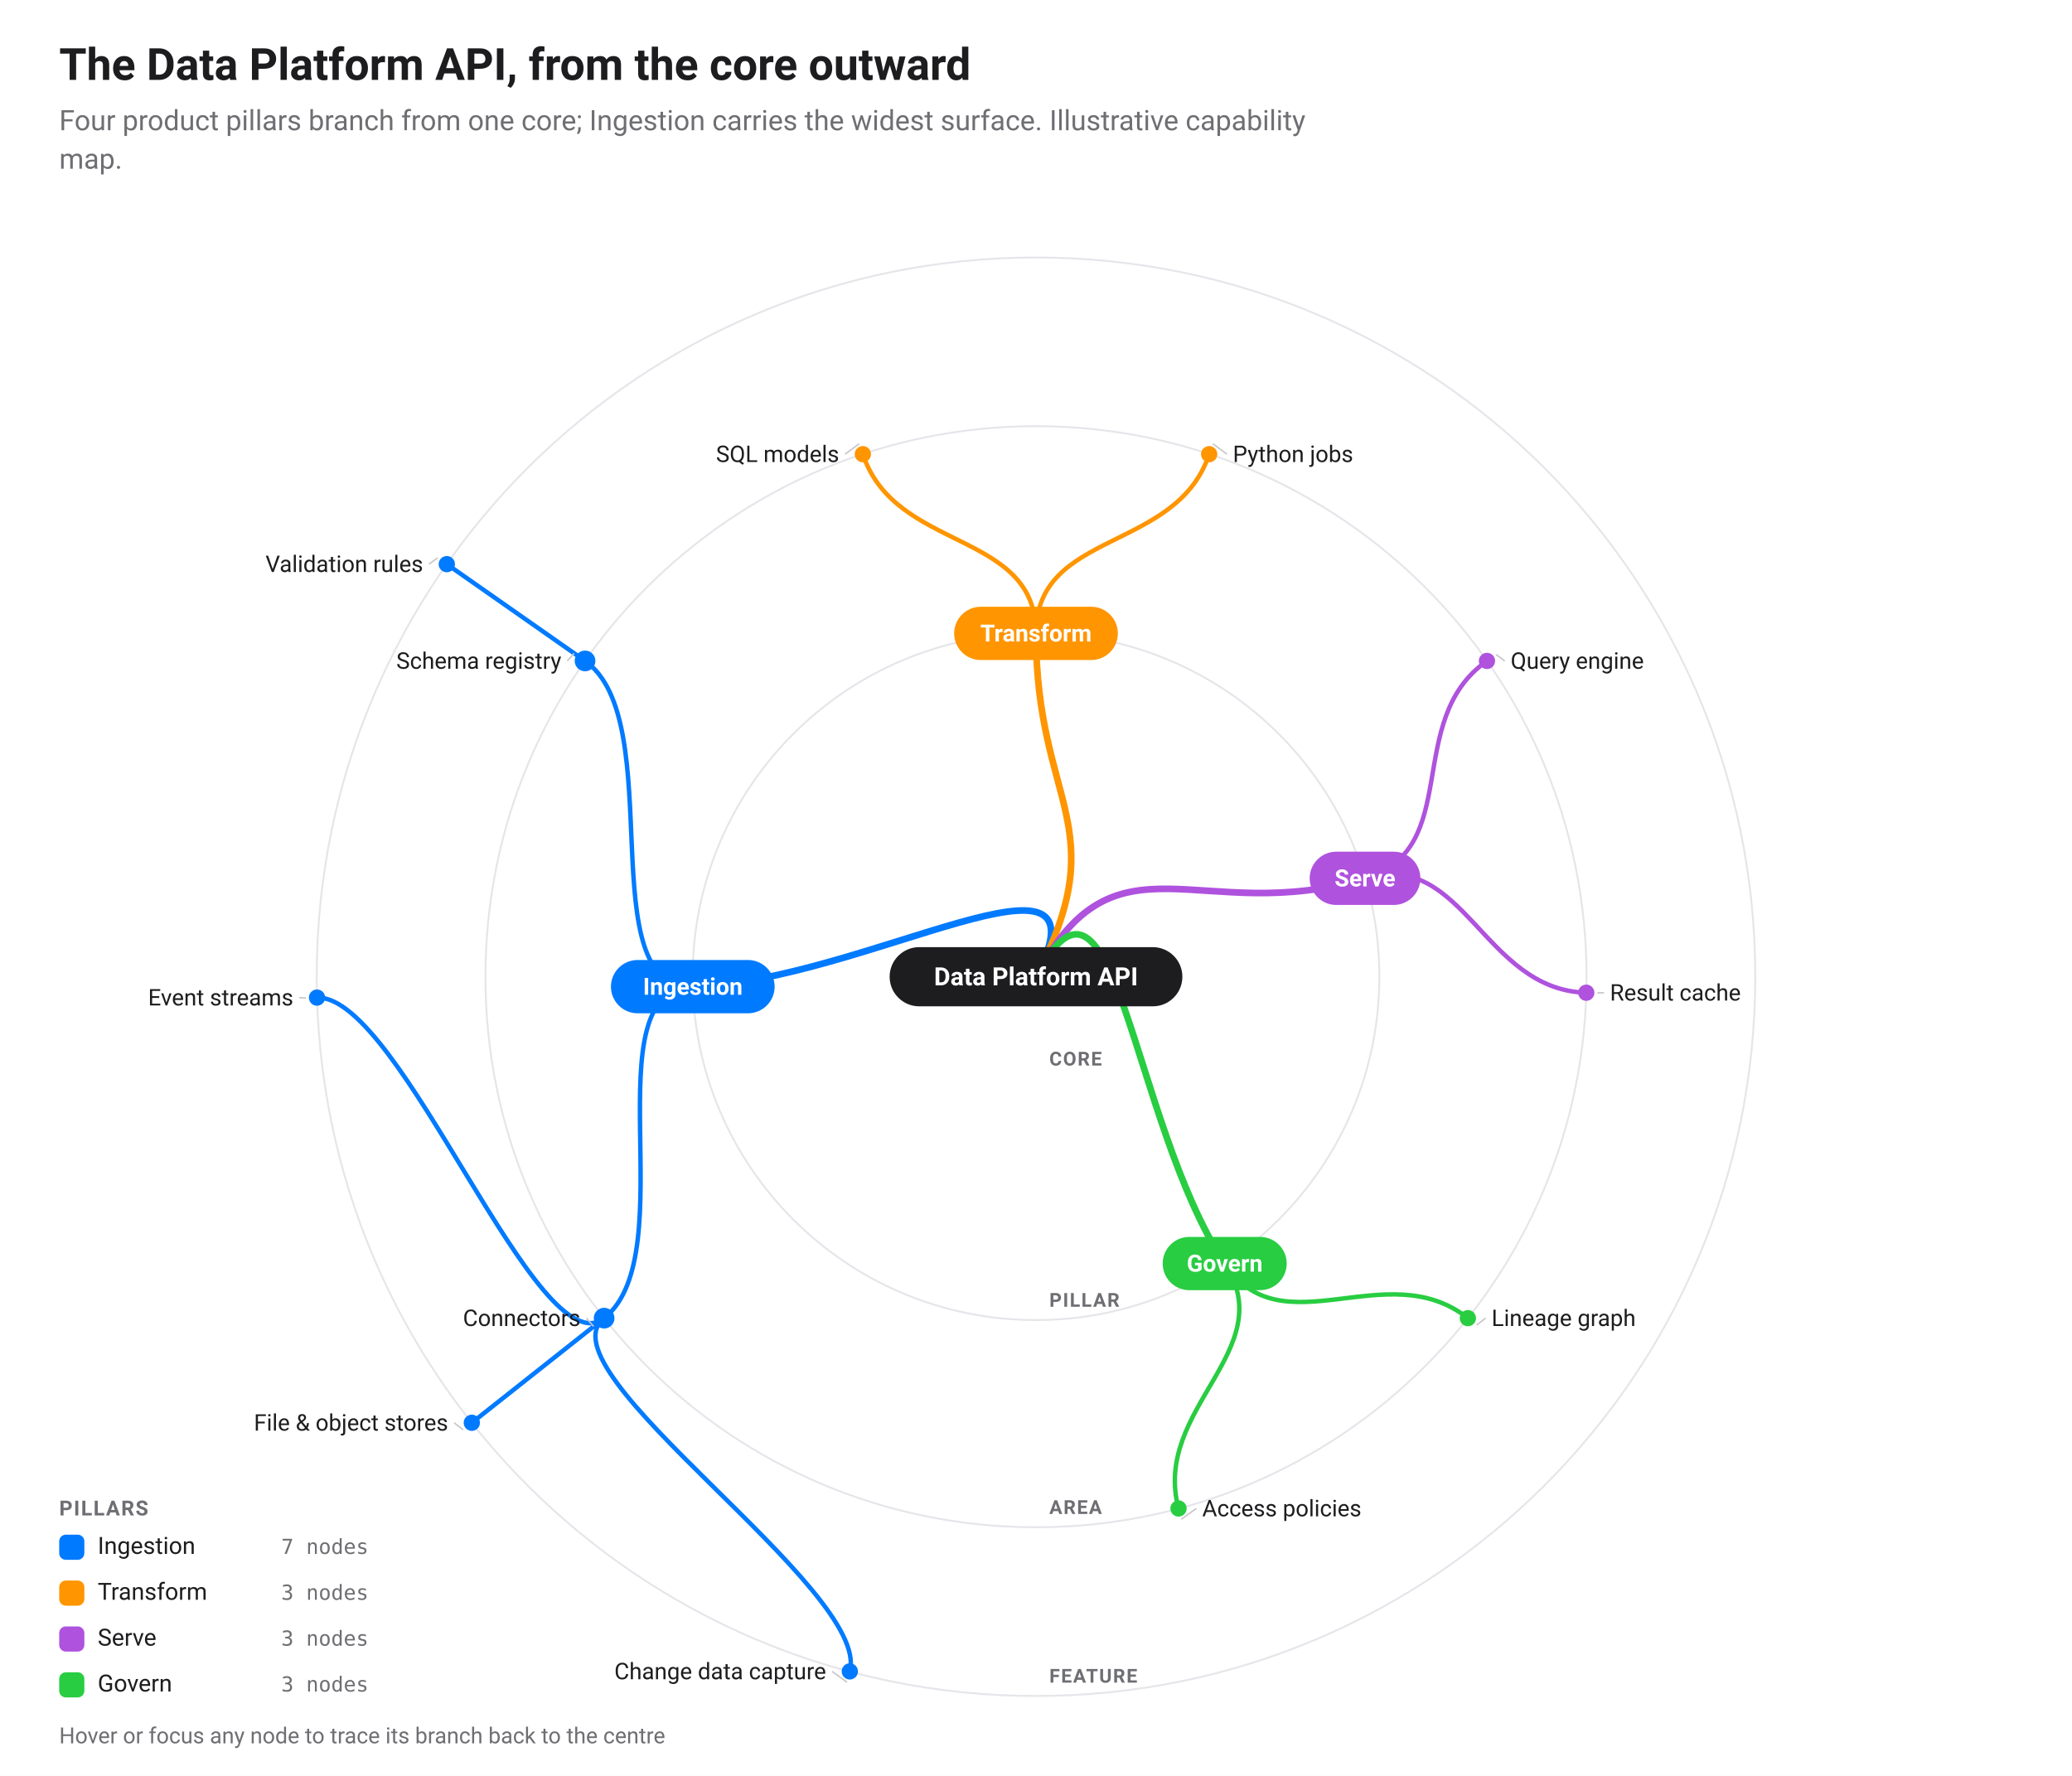
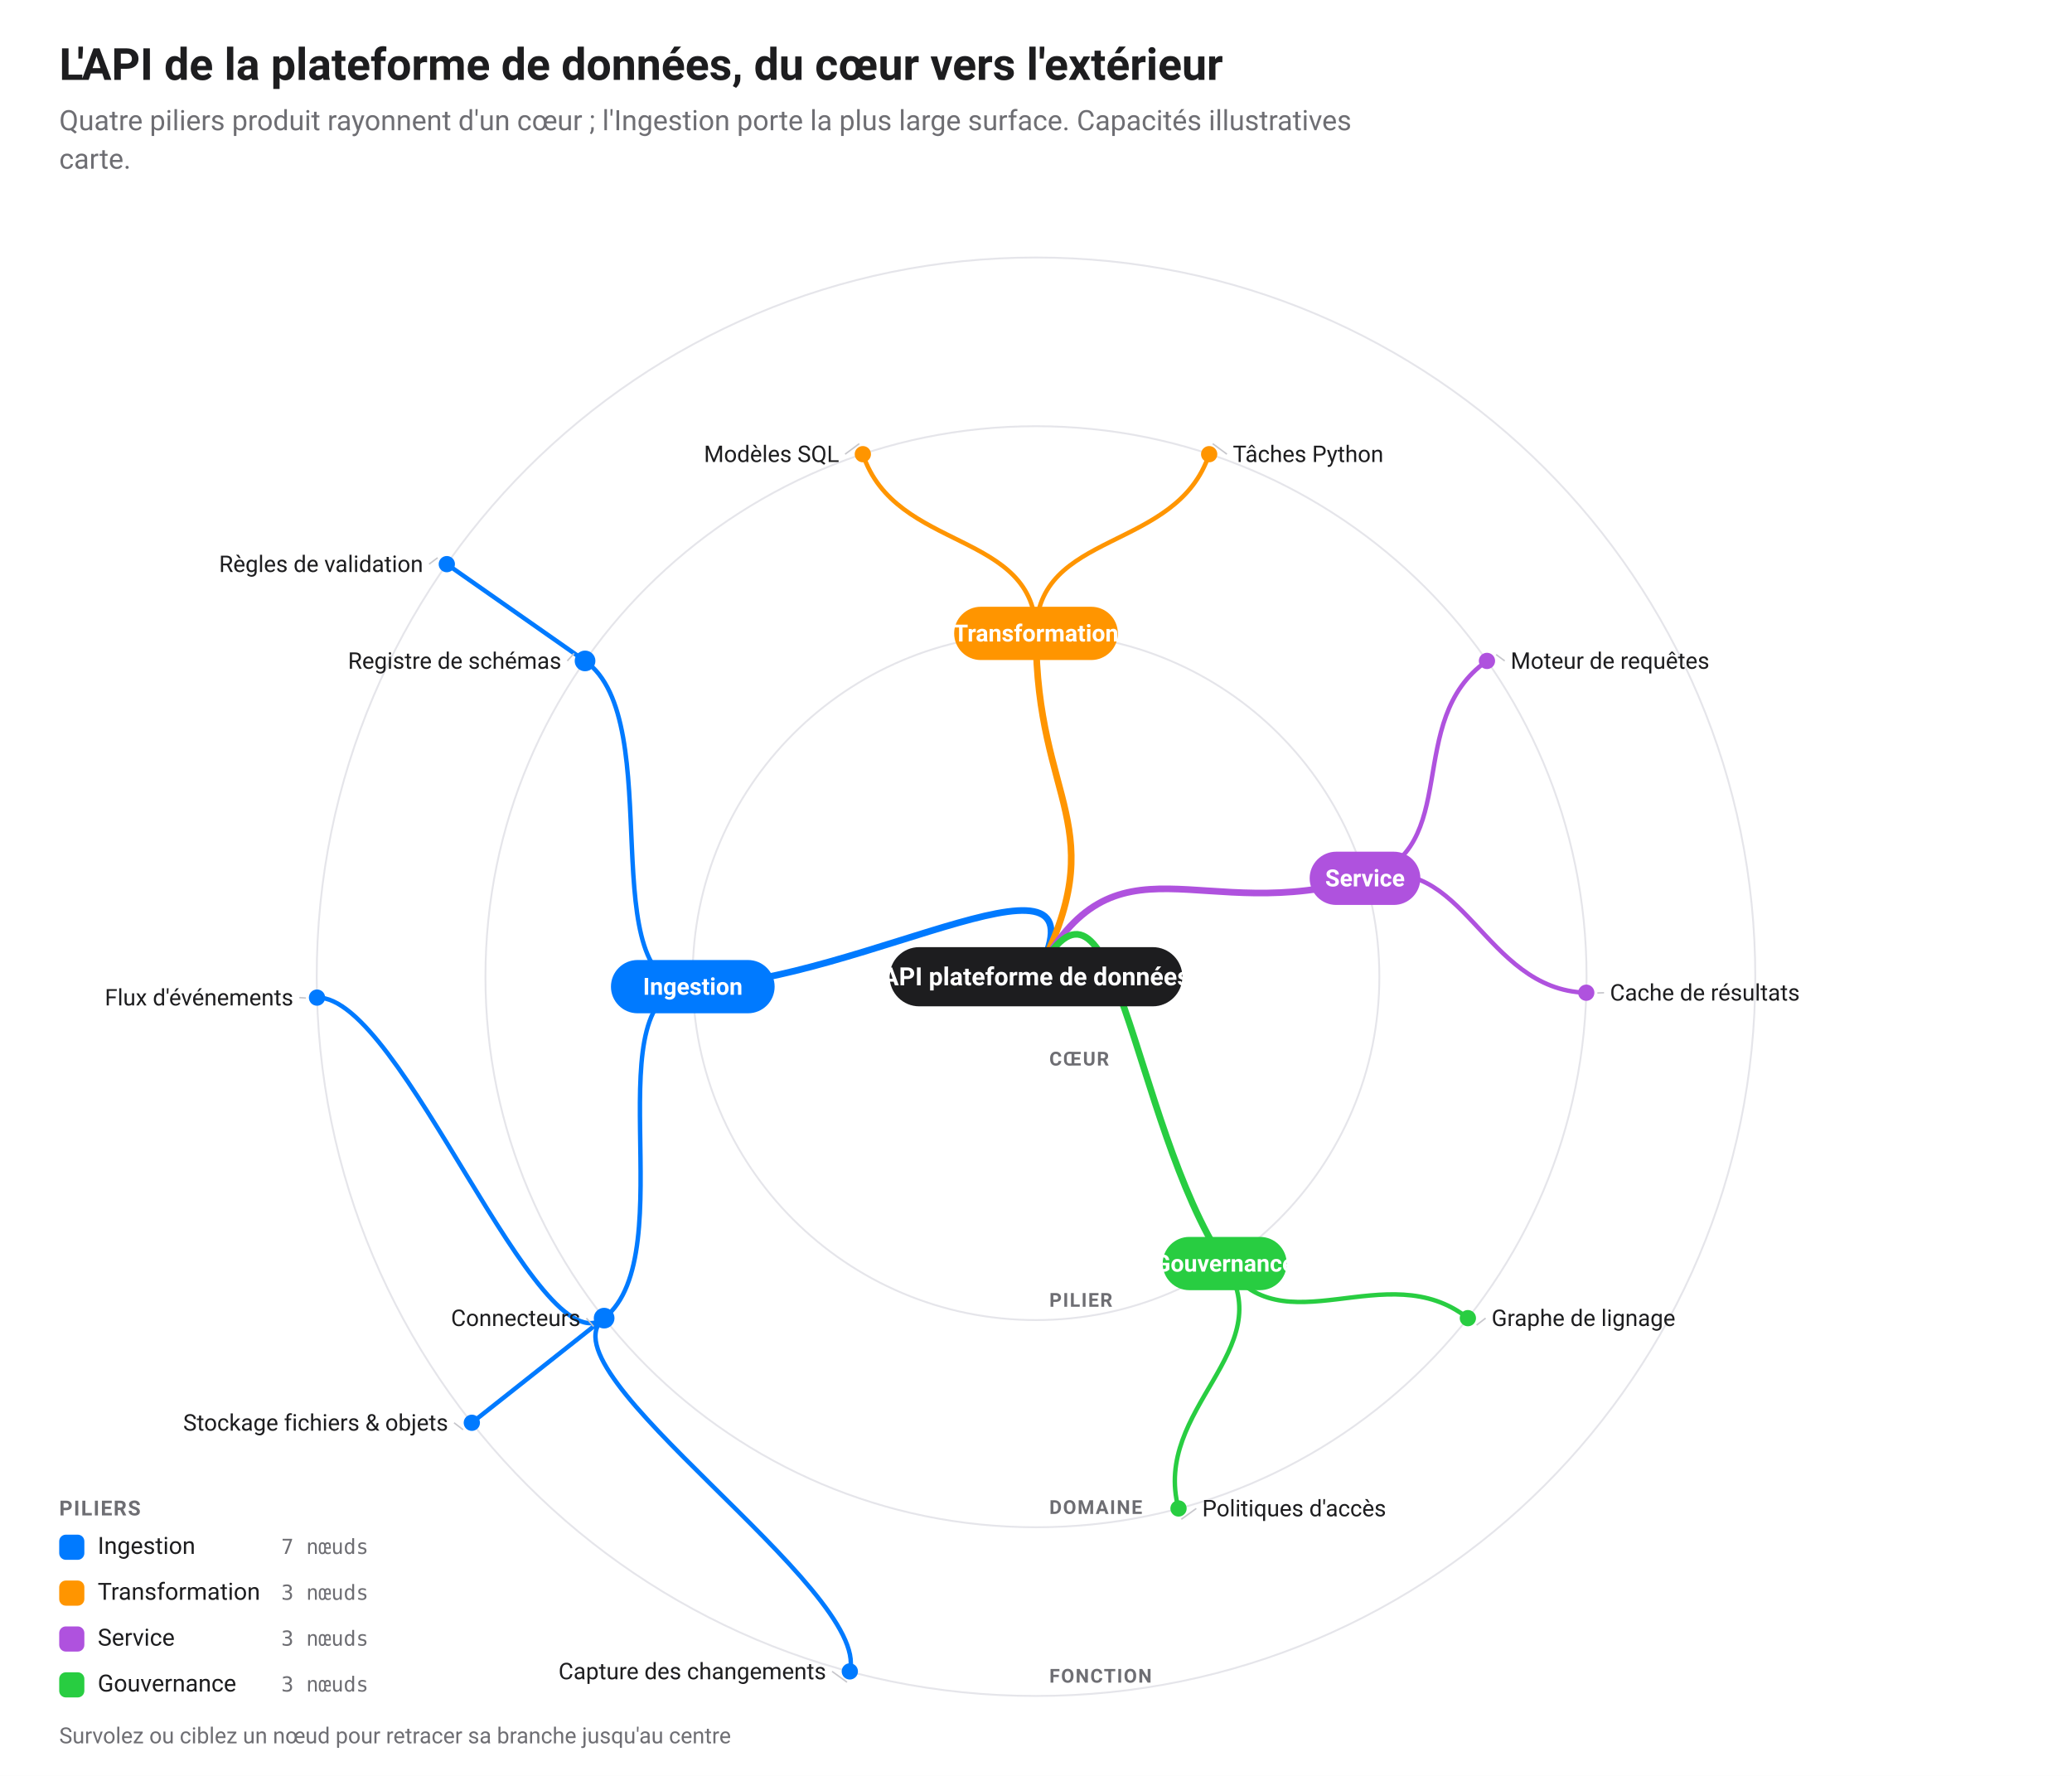
<svg xmlns="http://www.w3.org/2000/svg" width="1400" height="1200" viewBox="0 0 1400 1200" font-family="Roboto, system-ui, sans-serif" role="img" aria-labelledby="rt-title rt-desc">
  <style>#base .link,#base .node{transition:opacity .16s ease}#lineages .lin{opacity:0;transition:opacity .16s ease}#tree:hover #base .link{opacity:.15}#tree:hover #base .node{opacity:.28}.lin:hover,.lin:focus-within{opacity:1}.hit:focus{outline:none}</style>
  <rect width="1400" height="1200" fill="#FFFFFF" />
-   <text x="40" y="54" font-size="30" font-weight="700" fill="#1D1D1F">The Data Platform API, from the core outward</text>
-   <text x="40" y="88" font-size="19" fill="#6E6E73">Four product pillars branch from one core; Ingestion carries the widest surface. Illustrative capability</text>
-   <text x="40" y="114" font-size="19" fill="#6E6E73">map.</text>
+   <text x="40" y="54" font-size="30" font-weight="700" fill="#1D1D1F">L'API de la plateforme de données, du cœur vers l'extérieur</text>
+   <text x="40" y="88" font-size="19" fill="#6E6E73">Quatre piliers produit rayonnent d'un cœur ; l'Ingestion porte la plus large surface. Capacités illustratives</text>
+   <text x="40" y="114" font-size="19" fill="#6E6E73">carte.</text>
  <g id="rings">
    <circle cx="700.0" cy="660.0" r="232.0" fill="none" stroke="#E5E5EA" stroke-width="1.25" />
    <circle cx="700.0" cy="660.0" r="372.0" fill="none" stroke="#E5E5EA" stroke-width="1.25" />
    <circle cx="700.0" cy="660.0" r="486.0" fill="none" stroke="#E5E5EA" stroke-width="1.25" />
-     <text x="709.0" y="883.0" font-size="13" font-weight="600" letter-spacing="0.8" fill="#6E6E73">PILLAR</text>
-     <text x="709.0" y="1023.0" font-size="13" font-weight="600" letter-spacing="0.8" fill="#6E6E73">AREA</text>
-     <text x="709.0" y="1137.0" font-size="13" font-weight="600" letter-spacing="0.8" fill="#6E6E73">FEATURE</text>
-     <text x="709.0" y="720.0" font-size="13" font-weight="600" letter-spacing="0.8" fill="#6E6E73">CORE</text>
+     <text x="709.0" y="883.0" font-size="13" font-weight="600" letter-spacing="0.8" fill="#6E6E73">PILIER</text>
+     <text x="709.0" y="1023.0" font-size="13" font-weight="600" letter-spacing="0.8" fill="#6E6E73">DOMAINE</text>
+     <text x="709.0" y="1137.0" font-size="13" font-weight="600" letter-spacing="0.8" fill="#6E6E73">FONCTION</text>
+     <text x="709.0" y="720.0" font-size="13" font-weight="600" letter-spacing="0.8" fill="#6E6E73">CŒUR</text>
  </g>
  <g id="tree">
    <g id="base">
      <path class="link" d="M700.0,660.0 C753.6,557.1 584.0,663.4 468.1,666.7" fill="none" stroke="#007AFF" stroke-width="4.5" stroke-linecap="round" />
      <path class="link" d="M468.1,666.7 C398.1,668.8 463.1,847.3 408.2,890.7" fill="none" stroke="#007AFF" stroke-width="3.0" stroke-linecap="round" />
      <path class="link" d="M408.2,890.7 C363.5,926.1 589.0,1074.4 574.2,1129.4" fill="none" stroke="#007AFF" stroke-width="3.0" stroke-linecap="round" />
      <path class="link" d="M408.2,890.7 C363.5,926.1 363.5,926.1 318.8,961.4" fill="none" stroke="#007AFF" stroke-width="3.0" stroke-linecap="round" />
      <path class="link" d="M408.2,890.7 C363.5,926.1 271.2,672.5 214.2,674.1" fill="none" stroke="#007AFF" stroke-width="3.0" stroke-linecap="round" />
      <path class="link" d="M468.1,666.7 C398.1,668.8 452.6,486.8 395.3,446.6" fill="none" stroke="#007AFF" stroke-width="3.0" stroke-linecap="round" />
      <path class="link" d="M395.3,446.6 C348.6,413.9 348.6,413.9 301.9,381.2" fill="none" stroke="#007AFF" stroke-width="3.0" stroke-linecap="round" />
      <path class="link" d="M700.0,660.0 C753.6,557.1 700.0,544.0 700.0,428.0" fill="none" stroke="#FF9500" stroke-width="4.5" stroke-linecap="round" />
      <path class="link" d="M700.0,428.0 C700.0,358.0 605.0,373.3 583.0,306.9" fill="none" stroke="#FF9500" stroke-width="3.0" stroke-linecap="round" />
      <path class="link" d="M700.0,428.0 C700.0,358.0 795.0,373.3 817.0,306.9" fill="none" stroke="#FF9500" stroke-width="3.0" stroke-linecap="round" />
      <path class="link" d="M700.0,660.0 C753.6,557.1 811.1,626.7 922.3,593.5" fill="none" stroke="#AF52DE" stroke-width="4.5" stroke-linecap="round" />
      <path class="link" d="M922.3,593.5 C989.3,573.4 947.4,486.8 1004.7,446.6" fill="none" stroke="#AF52DE" stroke-width="3.0" stroke-linecap="round" />
      <path class="link" d="M922.3,593.5 C989.3,573.4 1001.9,668.8 1071.8,670.8" fill="none" stroke="#AF52DE" stroke-width="3.0" stroke-linecap="round" />
      <path class="link" d="M700.0,660.0 C753.6,557.1 763.7,756.9 827.5,853.8" fill="none" stroke="#28CD41" stroke-width="4.5" stroke-linecap="round" />
      <path class="link" d="M827.5,853.8 C866.0,912.3 936.9,847.3 991.8,890.7" fill="none" stroke="#28CD41" stroke-width="3.0" stroke-linecap="round" />
      <path class="link" d="M827.5,853.8 C866.0,912.3 778.2,951.7 796.3,1019.3" fill="none" stroke="#28CD41" stroke-width="3.0" stroke-linecap="round" />
      <g class="node">
        <rect class="hit" x="601.1" y="640.0" width="197.8" height="40.0" rx="20.0" fill="#1D1D1F" />
-         <text x="700.0" y="660.0" text-anchor="middle" dominant-baseline="central" font-size="17.0" font-weight="700" fill="#FFFFFF">Data Platform API</text>
+         <text x="700.0" y="660.0" text-anchor="middle" dominant-baseline="central" font-size="17.0" font-weight="700" fill="#FFFFFF">API plateforme de données</text>
      </g>
      <g class="node">
        <rect class="hit" x="412.8" y="648.7" width="110.6" height="36.0" rx="18.0" fill="#007AFF" />
        <text x="468.1" y="666.7" text-anchor="middle" dominant-baseline="central" font-size="16.0" font-weight="700" fill="#FFFFFF">Ingestion</text>
      </g>
      <g class="node">
        <line x1="401.1" y1="896.3" x2="396.2" y2="890.7" stroke="#C7C7CC" stroke-width="1" />
        <circle class="hit" cx="408.2" cy="890.7" r="7.0" fill="#007AFF" />
-         <text x="392.2" y="890.7" text-anchor="end" dominant-baseline="central" font-size="15.5" fill="#1D1D1F">Connectors</text>
+         <text x="392.2" y="890.7" text-anchor="end" dominant-baseline="central" font-size="15.5" fill="#1D1D1F">Connecteurs</text>
      </g>
      <g class="node">
        <line x1="572.3" y1="1136.7" x2="562.2" y2="1129.4" stroke="#C7C7CC" stroke-width="1" />
        <circle class="hit" cx="574.2" cy="1129.4" r="5.5" fill="#007AFF" />
-         <text x="558.2" y="1129.4" text-anchor="end" dominant-baseline="central" font-size="15.5" fill="#1D1D1F">Change data capture</text>
+         <text x="558.2" y="1129.4" text-anchor="end" dominant-baseline="central" font-size="15.5" fill="#1D1D1F">Capture des changements</text>
      </g>
      <g class="node">
        <line x1="312.9" y1="966.1" x2="306.8" y2="961.4" stroke="#C7C7CC" stroke-width="1" />
        <circle class="hit" cx="318.8" cy="961.4" r="5.5" fill="#007AFF" />
-         <text x="302.8" y="961.4" text-anchor="end" dominant-baseline="central" font-size="15.5" fill="#1D1D1F">File &amp; object stores</text>
+         <text x="302.8" y="961.4" text-anchor="end" dominant-baseline="central" font-size="15.5" fill="#1D1D1F">Stockage fichiers &amp; objets</text>
      </g>
      <g class="node">
        <line x1="206.7" y1="674.4" x2="202.2" y2="674.1" stroke="#C7C7CC" stroke-width="1" />
        <circle class="hit" cx="214.2" cy="674.1" r="5.5" fill="#007AFF" />
-         <text x="198.2" y="674.1" text-anchor="end" dominant-baseline="central" font-size="15.5" fill="#1D1D1F">Event streams</text>
+         <text x="198.2" y="674.1" text-anchor="end" dominant-baseline="central" font-size="15.5" fill="#1D1D1F">Flux d'événements</text>
      </g>
      <g class="node">
        <line x1="387.9" y1="441.5" x2="383.3" y2="446.6" stroke="#C7C7CC" stroke-width="1" />
        <circle class="hit" cx="395.3" cy="446.6" r="7.0" fill="#007AFF" />
-         <text x="379.3" y="446.6" text-anchor="end" dominant-baseline="central" font-size="15.5" fill="#1D1D1F">Schema registry</text>
+         <text x="379.3" y="446.6" text-anchor="end" dominant-baseline="central" font-size="15.5" fill="#1D1D1F">Registre de schémas</text>
      </g>
      <g class="node">
        <line x1="295.7" y1="376.9" x2="289.9" y2="381.2" stroke="#C7C7CC" stroke-width="1" />
        <circle class="hit" cx="301.9" cy="381.2" r="5.5" fill="#007AFF" />
-         <text x="285.9" y="381.2" text-anchor="end" dominant-baseline="central" font-size="15.5" fill="#1D1D1F">Validation rules</text>
+         <text x="285.9" y="381.2" text-anchor="end" dominant-baseline="central" font-size="15.5" fill="#1D1D1F">Règles de validation</text>
      </g>
      <g class="node">
        <rect class="hit" x="644.7" y="410.0" width="110.6" height="36.0" rx="18.0" fill="#FF9500" />
-         <text x="700.0" y="428.0" text-anchor="middle" dominant-baseline="central" font-size="16.0" font-weight="700" fill="#FFFFFF">Transform</text>
+         <text x="700.0" y="428.0" text-anchor="middle" dominant-baseline="central" font-size="16.0" font-weight="700" fill="#FFFFFF">Transformation</text>
      </g>
      <g class="node">
        <line x1="580.6" y1="299.8" x2="571.0" y2="306.9" stroke="#C7C7CC" stroke-width="1" />
        <circle class="hit" cx="583.0" cy="306.9" r="5.5" fill="#FF9500" />
-         <text x="567.0" y="306.9" text-anchor="end" dominant-baseline="central" font-size="15.5" fill="#1D1D1F">SQL models</text>
+         <text x="567.0" y="306.9" text-anchor="end" dominant-baseline="central" font-size="15.5" fill="#1D1D1F">Modèles SQL</text>
      </g>
      <g class="node">
        <line x1="819.4" y1="299.8" x2="829.0" y2="306.9" stroke="#C7C7CC" stroke-width="1" />
        <circle class="hit" cx="817.0" cy="306.9" r="5.5" fill="#FF9500" />
-         <text x="833.0" y="306.9" text-anchor="start" dominant-baseline="central" font-size="15.5" fill="#1D1D1F">Python jobs</text>
+         <text x="833.0" y="306.9" text-anchor="start" dominant-baseline="central" font-size="15.5" fill="#1D1D1F">Tâches Python</text>
      </g>
      <g class="node">
        <rect class="hit" x="884.9" y="575.5" width="74.8" height="36.0" rx="18.0" fill="#AF52DE" />
-         <text x="922.3" y="593.5" text-anchor="middle" dominant-baseline="central" font-size="16.0" font-weight="700" fill="#FFFFFF">Serve</text>
+         <text x="922.3" y="593.5" text-anchor="middle" dominant-baseline="central" font-size="16.0" font-weight="700" fill="#FFFFFF">Service</text>
      </g>
      <g class="node">
        <line x1="1010.9" y1="442.3" x2="1016.7" y2="446.6" stroke="#C7C7CC" stroke-width="1" />
        <circle class="hit" cx="1004.7" cy="446.6" r="5.5" fill="#AF52DE" />
-         <text x="1020.7" y="446.6" text-anchor="start" dominant-baseline="central" font-size="15.5" fill="#1D1D1F">Query engine</text>
+         <text x="1020.7" y="446.6" text-anchor="start" dominant-baseline="central" font-size="15.5" fill="#1D1D1F">Moteur de requêtes</text>
      </g>
      <g class="node">
        <line x1="1079.3" y1="671.0" x2="1083.8" y2="670.8" stroke="#C7C7CC" stroke-width="1" />
        <circle class="hit" cx="1071.8" cy="670.8" r="5.5" fill="#AF52DE" />
-         <text x="1087.8" y="670.8" text-anchor="start" dominant-baseline="central" font-size="15.5" fill="#1D1D1F">Result cache</text>
+         <text x="1087.8" y="670.8" text-anchor="start" dominant-baseline="central" font-size="15.5" fill="#1D1D1F">Cache de résultats</text>
      </g>
      <g class="node">
        <rect class="hit" x="785.6" y="835.8" width="83.8" height="36.0" rx="18.0" fill="#28CD41" />
-         <text x="827.5" y="853.8" text-anchor="middle" dominant-baseline="central" font-size="16.0" font-weight="700" fill="#FFFFFF">Govern</text>
+         <text x="827.5" y="853.8" text-anchor="middle" dominant-baseline="central" font-size="16.0" font-weight="700" fill="#FFFFFF">Gouvernance</text>
      </g>
      <g class="node">
        <line x1="997.7" y1="895.4" x2="1003.8" y2="890.7" stroke="#C7C7CC" stroke-width="1" />
        <circle class="hit" cx="991.8" cy="890.7" r="5.5" fill="#28CD41" />
-         <text x="1007.8" y="890.7" text-anchor="start" dominant-baseline="central" font-size="15.5" fill="#1D1D1F">Lineage graph</text>
+         <text x="1007.8" y="890.7" text-anchor="start" dominant-baseline="central" font-size="15.5" fill="#1D1D1F">Graphe de lignage</text>
      </g>
      <g class="node">
        <line x1="798.2" y1="1026.6" x2="808.3" y2="1019.3" stroke="#C7C7CC" stroke-width="1" />
        <circle class="hit" cx="796.3" cy="1019.3" r="5.5" fill="#28CD41" />
-         <text x="812.3" y="1019.3" text-anchor="start" dominant-baseline="central" font-size="15.5" fill="#1D1D1F">Access policies</text>
+         <text x="812.3" y="1019.3" text-anchor="start" dominant-baseline="central" font-size="15.5" fill="#1D1D1F">Politiques d'accès</text>
      </g>
    </g>
    <g id="lineages">
      <g class="lin" tabindex="0" role="img" aria-label="Data Platform API › Ingestion › Connectors › Change data capture">
        <path class="link" d="M700.0,660.0 C753.6,557.1 584.0,663.4 468.1,666.7" fill="none" stroke="#007AFF" stroke-width="4.5" stroke-linecap="round" />
        <path class="link" d="M468.1,666.7 C398.1,668.8 463.1,847.3 408.2,890.7" fill="none" stroke="#007AFF" stroke-width="3.0" stroke-linecap="round" />
        <path class="link" d="M408.2,890.7 C363.5,926.1 589.0,1074.4 574.2,1129.4" fill="none" stroke="#007AFF" stroke-width="3.0" stroke-linecap="round" />
        <g class="node">
          <rect class="hit" tabindex="0" x="601.1" y="640.0" width="197.8" height="40.0" rx="20.0" fill="#1D1D1F" />
-           <text x="700.0" y="660.0" text-anchor="middle" dominant-baseline="central" font-size="17.0" font-weight="700" fill="#FFFFFF">Data Platform API</text>
+           <text x="700.0" y="660.0" text-anchor="middle" dominant-baseline="central" font-size="17.0" font-weight="700" fill="#FFFFFF">API plateforme de données</text>
        </g>
        <g class="node">
          <rect class="hit" tabindex="0" x="412.8" y="648.7" width="110.6" height="36.0" rx="18.0" fill="#007AFF" />
          <text x="468.1" y="666.7" text-anchor="middle" dominant-baseline="central" font-size="16.0" font-weight="700" fill="#FFFFFF">Ingestion</text>
        </g>
        <g class="node">
          <line x1="401.1" y1="896.3" x2="396.2" y2="890.7" stroke="#C7C7CC" stroke-width="1" />
          <circle class="hit" tabindex="0" cx="408.2" cy="890.7" r="7.0" fill="#007AFF" />
-           <text x="392.2" y="890.7" text-anchor="end" dominant-baseline="central" font-size="15.5" fill="#1D1D1F">Connectors</text>
+           <text x="392.2" y="890.7" text-anchor="end" dominant-baseline="central" font-size="15.5" fill="#1D1D1F">Connecteurs</text>
        </g>
        <g class="node">
          <line x1="572.3" y1="1136.7" x2="562.2" y2="1129.4" stroke="#C7C7CC" stroke-width="1" />
          <circle class="hit" cx="574.2" cy="1129.4" r="5.5" fill="#007AFF" />
-           <text x="558.2" y="1129.4" text-anchor="end" dominant-baseline="central" font-size="15.5" fill="#1D1D1F">Change data capture</text>
+           <text x="558.2" y="1129.4" text-anchor="end" dominant-baseline="central" font-size="15.5" fill="#1D1D1F">Capture des changements</text>
        </g>
      </g>
      <g class="lin" tabindex="0" role="img" aria-label="Data Platform API › Ingestion › Connectors › File &amp; object stores">
        <path class="link" d="M700.0,660.0 C753.6,557.1 584.0,663.4 468.1,666.7" fill="none" stroke="#007AFF" stroke-width="4.5" stroke-linecap="round" />
        <path class="link" d="M468.1,666.7 C398.1,668.8 463.1,847.3 408.2,890.7" fill="none" stroke="#007AFF" stroke-width="3.0" stroke-linecap="round" />
        <path class="link" d="M408.2,890.7 C363.5,926.1 363.5,926.1 318.8,961.4" fill="none" stroke="#007AFF" stroke-width="3.0" stroke-linecap="round" />
        <g class="node">
          <rect class="hit" tabindex="0" x="601.1" y="640.0" width="197.8" height="40.0" rx="20.0" fill="#1D1D1F" />
-           <text x="700.0" y="660.0" text-anchor="middle" dominant-baseline="central" font-size="17.0" font-weight="700" fill="#FFFFFF">Data Platform API</text>
+           <text x="700.0" y="660.0" text-anchor="middle" dominant-baseline="central" font-size="17.0" font-weight="700" fill="#FFFFFF">API plateforme de données</text>
        </g>
        <g class="node">
          <rect class="hit" tabindex="0" x="412.8" y="648.7" width="110.6" height="36.0" rx="18.0" fill="#007AFF" />
          <text x="468.1" y="666.7" text-anchor="middle" dominant-baseline="central" font-size="16.0" font-weight="700" fill="#FFFFFF">Ingestion</text>
        </g>
        <g class="node">
          <line x1="401.1" y1="896.3" x2="396.2" y2="890.7" stroke="#C7C7CC" stroke-width="1" />
          <circle class="hit" tabindex="0" cx="408.2" cy="890.7" r="7.0" fill="#007AFF" />
-           <text x="392.2" y="890.7" text-anchor="end" dominant-baseline="central" font-size="15.5" fill="#1D1D1F">Connectors</text>
+           <text x="392.2" y="890.7" text-anchor="end" dominant-baseline="central" font-size="15.5" fill="#1D1D1F">Connecteurs</text>
        </g>
        <g class="node">
          <line x1="312.9" y1="966.1" x2="306.8" y2="961.4" stroke="#C7C7CC" stroke-width="1" />
          <circle class="hit" cx="318.8" cy="961.4" r="5.5" fill="#007AFF" />
-           <text x="302.8" y="961.4" text-anchor="end" dominant-baseline="central" font-size="15.5" fill="#1D1D1F">File &amp; object stores</text>
+           <text x="302.8" y="961.4" text-anchor="end" dominant-baseline="central" font-size="15.5" fill="#1D1D1F">Stockage fichiers &amp; objets</text>
        </g>
      </g>
      <g class="lin" tabindex="0" role="img" aria-label="Data Platform API › Ingestion › Connectors › Event streams">
        <path class="link" d="M700.0,660.0 C753.6,557.1 584.0,663.4 468.1,666.7" fill="none" stroke="#007AFF" stroke-width="4.5" stroke-linecap="round" />
        <path class="link" d="M468.1,666.7 C398.1,668.8 463.1,847.3 408.2,890.7" fill="none" stroke="#007AFF" stroke-width="3.0" stroke-linecap="round" />
        <path class="link" d="M408.2,890.7 C363.5,926.1 271.2,672.5 214.2,674.1" fill="none" stroke="#007AFF" stroke-width="3.0" stroke-linecap="round" />
        <g class="node">
          <rect class="hit" tabindex="0" x="601.1" y="640.0" width="197.8" height="40.0" rx="20.0" fill="#1D1D1F" />
-           <text x="700.0" y="660.0" text-anchor="middle" dominant-baseline="central" font-size="17.0" font-weight="700" fill="#FFFFFF">Data Platform API</text>
+           <text x="700.0" y="660.0" text-anchor="middle" dominant-baseline="central" font-size="17.0" font-weight="700" fill="#FFFFFF">API plateforme de données</text>
        </g>
        <g class="node">
          <rect class="hit" tabindex="0" x="412.8" y="648.7" width="110.6" height="36.0" rx="18.0" fill="#007AFF" />
          <text x="468.1" y="666.7" text-anchor="middle" dominant-baseline="central" font-size="16.0" font-weight="700" fill="#FFFFFF">Ingestion</text>
        </g>
        <g class="node">
          <line x1="401.1" y1="896.3" x2="396.2" y2="890.7" stroke="#C7C7CC" stroke-width="1" />
          <circle class="hit" tabindex="0" cx="408.2" cy="890.7" r="7.0" fill="#007AFF" />
-           <text x="392.2" y="890.7" text-anchor="end" dominant-baseline="central" font-size="15.5" fill="#1D1D1F">Connectors</text>
+           <text x="392.2" y="890.7" text-anchor="end" dominant-baseline="central" font-size="15.5" fill="#1D1D1F">Connecteurs</text>
        </g>
        <g class="node">
          <line x1="206.7" y1="674.4" x2="202.2" y2="674.1" stroke="#C7C7CC" stroke-width="1" />
          <circle class="hit" cx="214.2" cy="674.1" r="5.5" fill="#007AFF" />
-           <text x="198.2" y="674.1" text-anchor="end" dominant-baseline="central" font-size="15.5" fill="#1D1D1F">Event streams</text>
+           <text x="198.2" y="674.1" text-anchor="end" dominant-baseline="central" font-size="15.5" fill="#1D1D1F">Flux d'événements</text>
        </g>
      </g>
      <g class="lin" tabindex="0" role="img" aria-label="Data Platform API › Ingestion › Schema registry › Validation rules">
        <path class="link" d="M700.0,660.0 C753.6,557.1 584.0,663.4 468.1,666.7" fill="none" stroke="#007AFF" stroke-width="4.5" stroke-linecap="round" />
        <path class="link" d="M468.1,666.7 C398.1,668.8 452.6,486.8 395.3,446.6" fill="none" stroke="#007AFF" stroke-width="3.0" stroke-linecap="round" />
        <path class="link" d="M395.3,446.6 C348.6,413.9 348.6,413.9 301.9,381.2" fill="none" stroke="#007AFF" stroke-width="3.0" stroke-linecap="round" />
        <g class="node">
          <rect class="hit" tabindex="0" x="601.1" y="640.0" width="197.8" height="40.0" rx="20.0" fill="#1D1D1F" />
-           <text x="700.0" y="660.0" text-anchor="middle" dominant-baseline="central" font-size="17.0" font-weight="700" fill="#FFFFFF">Data Platform API</text>
+           <text x="700.0" y="660.0" text-anchor="middle" dominant-baseline="central" font-size="17.0" font-weight="700" fill="#FFFFFF">API plateforme de données</text>
        </g>
        <g class="node">
          <rect class="hit" tabindex="0" x="412.8" y="648.7" width="110.6" height="36.0" rx="18.0" fill="#007AFF" />
          <text x="468.1" y="666.7" text-anchor="middle" dominant-baseline="central" font-size="16.0" font-weight="700" fill="#FFFFFF">Ingestion</text>
        </g>
        <g class="node">
          <line x1="387.9" y1="441.5" x2="383.3" y2="446.6" stroke="#C7C7CC" stroke-width="1" />
          <circle class="hit" tabindex="0" cx="395.3" cy="446.6" r="7.0" fill="#007AFF" />
-           <text x="379.3" y="446.6" text-anchor="end" dominant-baseline="central" font-size="15.5" fill="#1D1D1F">Schema registry</text>
+           <text x="379.3" y="446.6" text-anchor="end" dominant-baseline="central" font-size="15.5" fill="#1D1D1F">Registre de schémas</text>
        </g>
        <g class="node">
          <line x1="295.7" y1="376.9" x2="289.9" y2="381.2" stroke="#C7C7CC" stroke-width="1" />
          <circle class="hit" cx="301.9" cy="381.2" r="5.5" fill="#007AFF" />
-           <text x="285.9" y="381.2" text-anchor="end" dominant-baseline="central" font-size="15.5" fill="#1D1D1F">Validation rules</text>
+           <text x="285.9" y="381.2" text-anchor="end" dominant-baseline="central" font-size="15.5" fill="#1D1D1F">Règles de validation</text>
        </g>
      </g>
      <g class="lin" tabindex="0" role="img" aria-label="Data Platform API › Transform › SQL models">
        <path class="link" d="M700.0,660.0 C753.6,557.1 700.0,544.0 700.0,428.0" fill="none" stroke="#FF9500" stroke-width="4.5" stroke-linecap="round" />
        <path class="link" d="M700.0,428.0 C700.0,358.0 605.0,373.3 583.0,306.9" fill="none" stroke="#FF9500" stroke-width="3.0" stroke-linecap="round" />
        <g class="node">
          <rect class="hit" tabindex="0" x="601.1" y="640.0" width="197.8" height="40.0" rx="20.0" fill="#1D1D1F" />
-           <text x="700.0" y="660.0" text-anchor="middle" dominant-baseline="central" font-size="17.0" font-weight="700" fill="#FFFFFF">Data Platform API</text>
+           <text x="700.0" y="660.0" text-anchor="middle" dominant-baseline="central" font-size="17.0" font-weight="700" fill="#FFFFFF">API plateforme de données</text>
        </g>
        <g class="node">
          <rect class="hit" tabindex="0" x="644.7" y="410.0" width="110.6" height="36.0" rx="18.0" fill="#FF9500" />
-           <text x="700.0" y="428.0" text-anchor="middle" dominant-baseline="central" font-size="16.0" font-weight="700" fill="#FFFFFF">Transform</text>
+           <text x="700.0" y="428.0" text-anchor="middle" dominant-baseline="central" font-size="16.0" font-weight="700" fill="#FFFFFF">Transformation</text>
        </g>
        <g class="node">
          <line x1="580.6" y1="299.8" x2="571.0" y2="306.9" stroke="#C7C7CC" stroke-width="1" />
          <circle class="hit" cx="583.0" cy="306.9" r="5.5" fill="#FF9500" />
-           <text x="567.0" y="306.9" text-anchor="end" dominant-baseline="central" font-size="15.5" fill="#1D1D1F">SQL models</text>
+           <text x="567.0" y="306.9" text-anchor="end" dominant-baseline="central" font-size="15.5" fill="#1D1D1F">Modèles SQL</text>
        </g>
      </g>
      <g class="lin" tabindex="0" role="img" aria-label="Data Platform API › Transform › Python jobs">
        <path class="link" d="M700.0,660.0 C753.6,557.1 700.0,544.0 700.0,428.0" fill="none" stroke="#FF9500" stroke-width="4.5" stroke-linecap="round" />
        <path class="link" d="M700.0,428.0 C700.0,358.0 795.0,373.3 817.0,306.9" fill="none" stroke="#FF9500" stroke-width="3.0" stroke-linecap="round" />
        <g class="node">
          <rect class="hit" tabindex="0" x="601.1" y="640.0" width="197.8" height="40.0" rx="20.0" fill="#1D1D1F" />
-           <text x="700.0" y="660.0" text-anchor="middle" dominant-baseline="central" font-size="17.0" font-weight="700" fill="#FFFFFF">Data Platform API</text>
+           <text x="700.0" y="660.0" text-anchor="middle" dominant-baseline="central" font-size="17.0" font-weight="700" fill="#FFFFFF">API plateforme de données</text>
        </g>
        <g class="node">
          <rect class="hit" tabindex="0" x="644.7" y="410.0" width="110.6" height="36.0" rx="18.0" fill="#FF9500" />
-           <text x="700.0" y="428.0" text-anchor="middle" dominant-baseline="central" font-size="16.0" font-weight="700" fill="#FFFFFF">Transform</text>
+           <text x="700.0" y="428.0" text-anchor="middle" dominant-baseline="central" font-size="16.0" font-weight="700" fill="#FFFFFF">Transformation</text>
        </g>
        <g class="node">
          <line x1="819.4" y1="299.8" x2="829.0" y2="306.9" stroke="#C7C7CC" stroke-width="1" />
          <circle class="hit" cx="817.0" cy="306.9" r="5.5" fill="#FF9500" />
-           <text x="833.0" y="306.9" text-anchor="start" dominant-baseline="central" font-size="15.5" fill="#1D1D1F">Python jobs</text>
+           <text x="833.0" y="306.9" text-anchor="start" dominant-baseline="central" font-size="15.5" fill="#1D1D1F">Tâches Python</text>
        </g>
      </g>
      <g class="lin" tabindex="0" role="img" aria-label="Data Platform API › Serve › Query engine">
        <path class="link" d="M700.0,660.0 C753.6,557.1 811.1,626.7 922.3,593.5" fill="none" stroke="#AF52DE" stroke-width="4.5" stroke-linecap="round" />
        <path class="link" d="M922.3,593.5 C989.3,573.4 947.4,486.8 1004.7,446.6" fill="none" stroke="#AF52DE" stroke-width="3.0" stroke-linecap="round" />
        <g class="node">
          <rect class="hit" tabindex="0" x="601.1" y="640.0" width="197.8" height="40.0" rx="20.0" fill="#1D1D1F" />
-           <text x="700.0" y="660.0" text-anchor="middle" dominant-baseline="central" font-size="17.0" font-weight="700" fill="#FFFFFF">Data Platform API</text>
+           <text x="700.0" y="660.0" text-anchor="middle" dominant-baseline="central" font-size="17.0" font-weight="700" fill="#FFFFFF">API plateforme de données</text>
        </g>
        <g class="node">
          <rect class="hit" tabindex="0" x="884.9" y="575.5" width="74.8" height="36.0" rx="18.0" fill="#AF52DE" />
-           <text x="922.3" y="593.5" text-anchor="middle" dominant-baseline="central" font-size="16.0" font-weight="700" fill="#FFFFFF">Serve</text>
+           <text x="922.3" y="593.5" text-anchor="middle" dominant-baseline="central" font-size="16.0" font-weight="700" fill="#FFFFFF">Service</text>
        </g>
        <g class="node">
          <line x1="1010.9" y1="442.3" x2="1016.7" y2="446.6" stroke="#C7C7CC" stroke-width="1" />
          <circle class="hit" cx="1004.7" cy="446.6" r="5.5" fill="#AF52DE" />
-           <text x="1020.7" y="446.6" text-anchor="start" dominant-baseline="central" font-size="15.5" fill="#1D1D1F">Query engine</text>
+           <text x="1020.7" y="446.6" text-anchor="start" dominant-baseline="central" font-size="15.5" fill="#1D1D1F">Moteur de requêtes</text>
        </g>
      </g>
      <g class="lin" tabindex="0" role="img" aria-label="Data Platform API › Serve › Result cache">
        <path class="link" d="M700.0,660.0 C753.6,557.1 811.1,626.7 922.3,593.5" fill="none" stroke="#AF52DE" stroke-width="4.5" stroke-linecap="round" />
        <path class="link" d="M922.3,593.5 C989.3,573.4 1001.9,668.8 1071.8,670.8" fill="none" stroke="#AF52DE" stroke-width="3.0" stroke-linecap="round" />
        <g class="node">
          <rect class="hit" tabindex="0" x="601.1" y="640.0" width="197.8" height="40.0" rx="20.0" fill="#1D1D1F" />
-           <text x="700.0" y="660.0" text-anchor="middle" dominant-baseline="central" font-size="17.0" font-weight="700" fill="#FFFFFF">Data Platform API</text>
+           <text x="700.0" y="660.0" text-anchor="middle" dominant-baseline="central" font-size="17.0" font-weight="700" fill="#FFFFFF">API plateforme de données</text>
        </g>
        <g class="node">
          <rect class="hit" tabindex="0" x="884.9" y="575.5" width="74.8" height="36.0" rx="18.0" fill="#AF52DE" />
-           <text x="922.3" y="593.5" text-anchor="middle" dominant-baseline="central" font-size="16.0" font-weight="700" fill="#FFFFFF">Serve</text>
+           <text x="922.3" y="593.5" text-anchor="middle" dominant-baseline="central" font-size="16.0" font-weight="700" fill="#FFFFFF">Service</text>
        </g>
        <g class="node">
          <line x1="1079.3" y1="671.0" x2="1083.8" y2="670.8" stroke="#C7C7CC" stroke-width="1" />
          <circle class="hit" cx="1071.8" cy="670.8" r="5.5" fill="#AF52DE" />
-           <text x="1087.8" y="670.8" text-anchor="start" dominant-baseline="central" font-size="15.5" fill="#1D1D1F">Result cache</text>
+           <text x="1087.8" y="670.8" text-anchor="start" dominant-baseline="central" font-size="15.5" fill="#1D1D1F">Cache de résultats</text>
        </g>
      </g>
      <g class="lin" tabindex="0" role="img" aria-label="Data Platform API › Govern › Lineage graph">
        <path class="link" d="M700.0,660.0 C753.6,557.1 763.7,756.9 827.5,853.8" fill="none" stroke="#28CD41" stroke-width="4.5" stroke-linecap="round" />
        <path class="link" d="M827.5,853.8 C866.0,912.3 936.9,847.3 991.8,890.7" fill="none" stroke="#28CD41" stroke-width="3.0" stroke-linecap="round" />
        <g class="node">
          <rect class="hit" tabindex="0" x="601.1" y="640.0" width="197.8" height="40.0" rx="20.0" fill="#1D1D1F" />
-           <text x="700.0" y="660.0" text-anchor="middle" dominant-baseline="central" font-size="17.0" font-weight="700" fill="#FFFFFF">Data Platform API</text>
+           <text x="700.0" y="660.0" text-anchor="middle" dominant-baseline="central" font-size="17.0" font-weight="700" fill="#FFFFFF">API plateforme de données</text>
        </g>
        <g class="node">
          <rect class="hit" tabindex="0" x="785.6" y="835.8" width="83.8" height="36.0" rx="18.0" fill="#28CD41" />
-           <text x="827.5" y="853.8" text-anchor="middle" dominant-baseline="central" font-size="16.0" font-weight="700" fill="#FFFFFF">Govern</text>
+           <text x="827.5" y="853.8" text-anchor="middle" dominant-baseline="central" font-size="16.0" font-weight="700" fill="#FFFFFF">Gouvernance</text>
        </g>
        <g class="node">
          <line x1="997.7" y1="895.4" x2="1003.8" y2="890.7" stroke="#C7C7CC" stroke-width="1" />
          <circle class="hit" cx="991.8" cy="890.7" r="5.5" fill="#28CD41" />
-           <text x="1007.8" y="890.7" text-anchor="start" dominant-baseline="central" font-size="15.5" fill="#1D1D1F">Lineage graph</text>
+           <text x="1007.8" y="890.7" text-anchor="start" dominant-baseline="central" font-size="15.5" fill="#1D1D1F">Graphe de lignage</text>
        </g>
      </g>
      <g class="lin" tabindex="0" role="img" aria-label="Data Platform API › Govern › Access policies">
        <path class="link" d="M700.0,660.0 C753.6,557.1 763.7,756.9 827.5,853.8" fill="none" stroke="#28CD41" stroke-width="4.5" stroke-linecap="round" />
        <path class="link" d="M827.5,853.8 C866.0,912.3 778.2,951.7 796.3,1019.3" fill="none" stroke="#28CD41" stroke-width="3.0" stroke-linecap="round" />
        <g class="node">
          <rect class="hit" tabindex="0" x="601.1" y="640.0" width="197.8" height="40.0" rx="20.0" fill="#1D1D1F" />
-           <text x="700.0" y="660.0" text-anchor="middle" dominant-baseline="central" font-size="17.0" font-weight="700" fill="#FFFFFF">Data Platform API</text>
+           <text x="700.0" y="660.0" text-anchor="middle" dominant-baseline="central" font-size="17.0" font-weight="700" fill="#FFFFFF">API plateforme de données</text>
        </g>
        <g class="node">
          <rect class="hit" tabindex="0" x="785.6" y="835.8" width="83.8" height="36.0" rx="18.0" fill="#28CD41" />
-           <text x="827.5" y="853.8" text-anchor="middle" dominant-baseline="central" font-size="16.0" font-weight="700" fill="#FFFFFF">Govern</text>
+           <text x="827.5" y="853.8" text-anchor="middle" dominant-baseline="central" font-size="16.0" font-weight="700" fill="#FFFFFF">Gouvernance</text>
        </g>
        <g class="node">
          <line x1="798.2" y1="1026.6" x2="808.3" y2="1019.3" stroke="#C7C7CC" stroke-width="1" />
          <circle class="hit" cx="796.3" cy="1019.3" r="5.5" fill="#28CD41" />
-           <text x="812.3" y="1019.3" text-anchor="start" dominant-baseline="central" font-size="15.5" fill="#1D1D1F">Access policies</text>
+           <text x="812.3" y="1019.3" text-anchor="start" dominant-baseline="central" font-size="15.5" fill="#1D1D1F">Politiques d'accès</text>
        </g>
      </g>
    </g>
  </g>
  <g id="legend">
-     <text x="40.0" y="1024.0" font-size="14" font-weight="700" letter-spacing="0.8" fill="#6E6E73">PILLARS</text>
+     <text x="40.0" y="1024.0" font-size="14" font-weight="700" letter-spacing="0.8" fill="#6E6E73">PILIERS</text>
    <rect x="40.0" y="1037.0" width="17" height="17" rx="4.5" fill="#007AFF" />
    <text x="66.0" y="1050.0" font-size="16" fill="#1D1D1F">Ingestion</text>
-     <text x="190.0" y="1050.0" font-family="Roboto Mono, ui-monospace, monospace" font-size="14" fill="#6E6E73">7 nodes</text>
+     <text x="190.0" y="1050.0" font-family="Roboto Mono, ui-monospace, monospace" font-size="14" fill="#6E6E73">7 nœuds</text>
    <rect x="40.0" y="1068.0" width="17" height="17" rx="4.5" fill="#FF9500" />
-     <text x="66.0" y="1081.0" font-size="16" fill="#1D1D1F">Transform</text>
-     <text x="190.0" y="1081.0" font-family="Roboto Mono, ui-monospace, monospace" font-size="14" fill="#6E6E73">3 nodes</text>
+     <text x="66.0" y="1081.0" font-size="16" fill="#1D1D1F">Transformation</text>
+     <text x="190.0" y="1081.0" font-family="Roboto Mono, ui-monospace, monospace" font-size="14" fill="#6E6E73">3 nœuds</text>
    <rect x="40.0" y="1099.0" width="17" height="17" rx="4.5" fill="#AF52DE" />
-     <text x="66.0" y="1112.0" font-size="16" fill="#1D1D1F">Serve</text>
-     <text x="190.0" y="1112.0" font-family="Roboto Mono, ui-monospace, monospace" font-size="14" fill="#6E6E73">3 nodes</text>
+     <text x="66.0" y="1112.0" font-size="16" fill="#1D1D1F">Service</text>
+     <text x="190.0" y="1112.0" font-family="Roboto Mono, ui-monospace, monospace" font-size="14" fill="#6E6E73">3 nœuds</text>
    <rect x="40.0" y="1130.0" width="17" height="17" rx="4.5" fill="#28CD41" />
-     <text x="66.0" y="1143.0" font-size="16" fill="#1D1D1F">Govern</text>
-     <text x="190.0" y="1143.0" font-family="Roboto Mono, ui-monospace, monospace" font-size="14" fill="#6E6E73">3 nodes</text>
+     <text x="66.0" y="1143.0" font-size="16" fill="#1D1D1F">Gouvernance</text>
+     <text x="190.0" y="1143.0" font-family="Roboto Mono, ui-monospace, monospace" font-size="14" fill="#6E6E73">3 nœuds</text>
  </g>
-   <text x="40" y="1178" font-size="15" fill="#6E6E73">Hover or focus any node to trace its branch back to the centre</text>
+   <text x="40" y="1178" font-size="15" fill="#6E6E73">Survolez ou ciblez un nœud pour retracer sa branche jusqu'au centre</text>
  <g data-fs-internal="" role="button" tabindex="0" aria-label="Toggle fullscreen" transform="translate(1352,14)" style="display:none;cursor:pointer">
    <rect x="0" y="0" width="34" height="34" rx="8" fill="#F2F3F5" />
    <path d="M6 13 V6 h7 M28 13 V6 h-7 M6 21 v7 h7 M28 21 v7 h-7" fill="none" stroke="#1D1D1F" stroke-width="2" stroke-linecap="round" />
  </g>
</svg>
